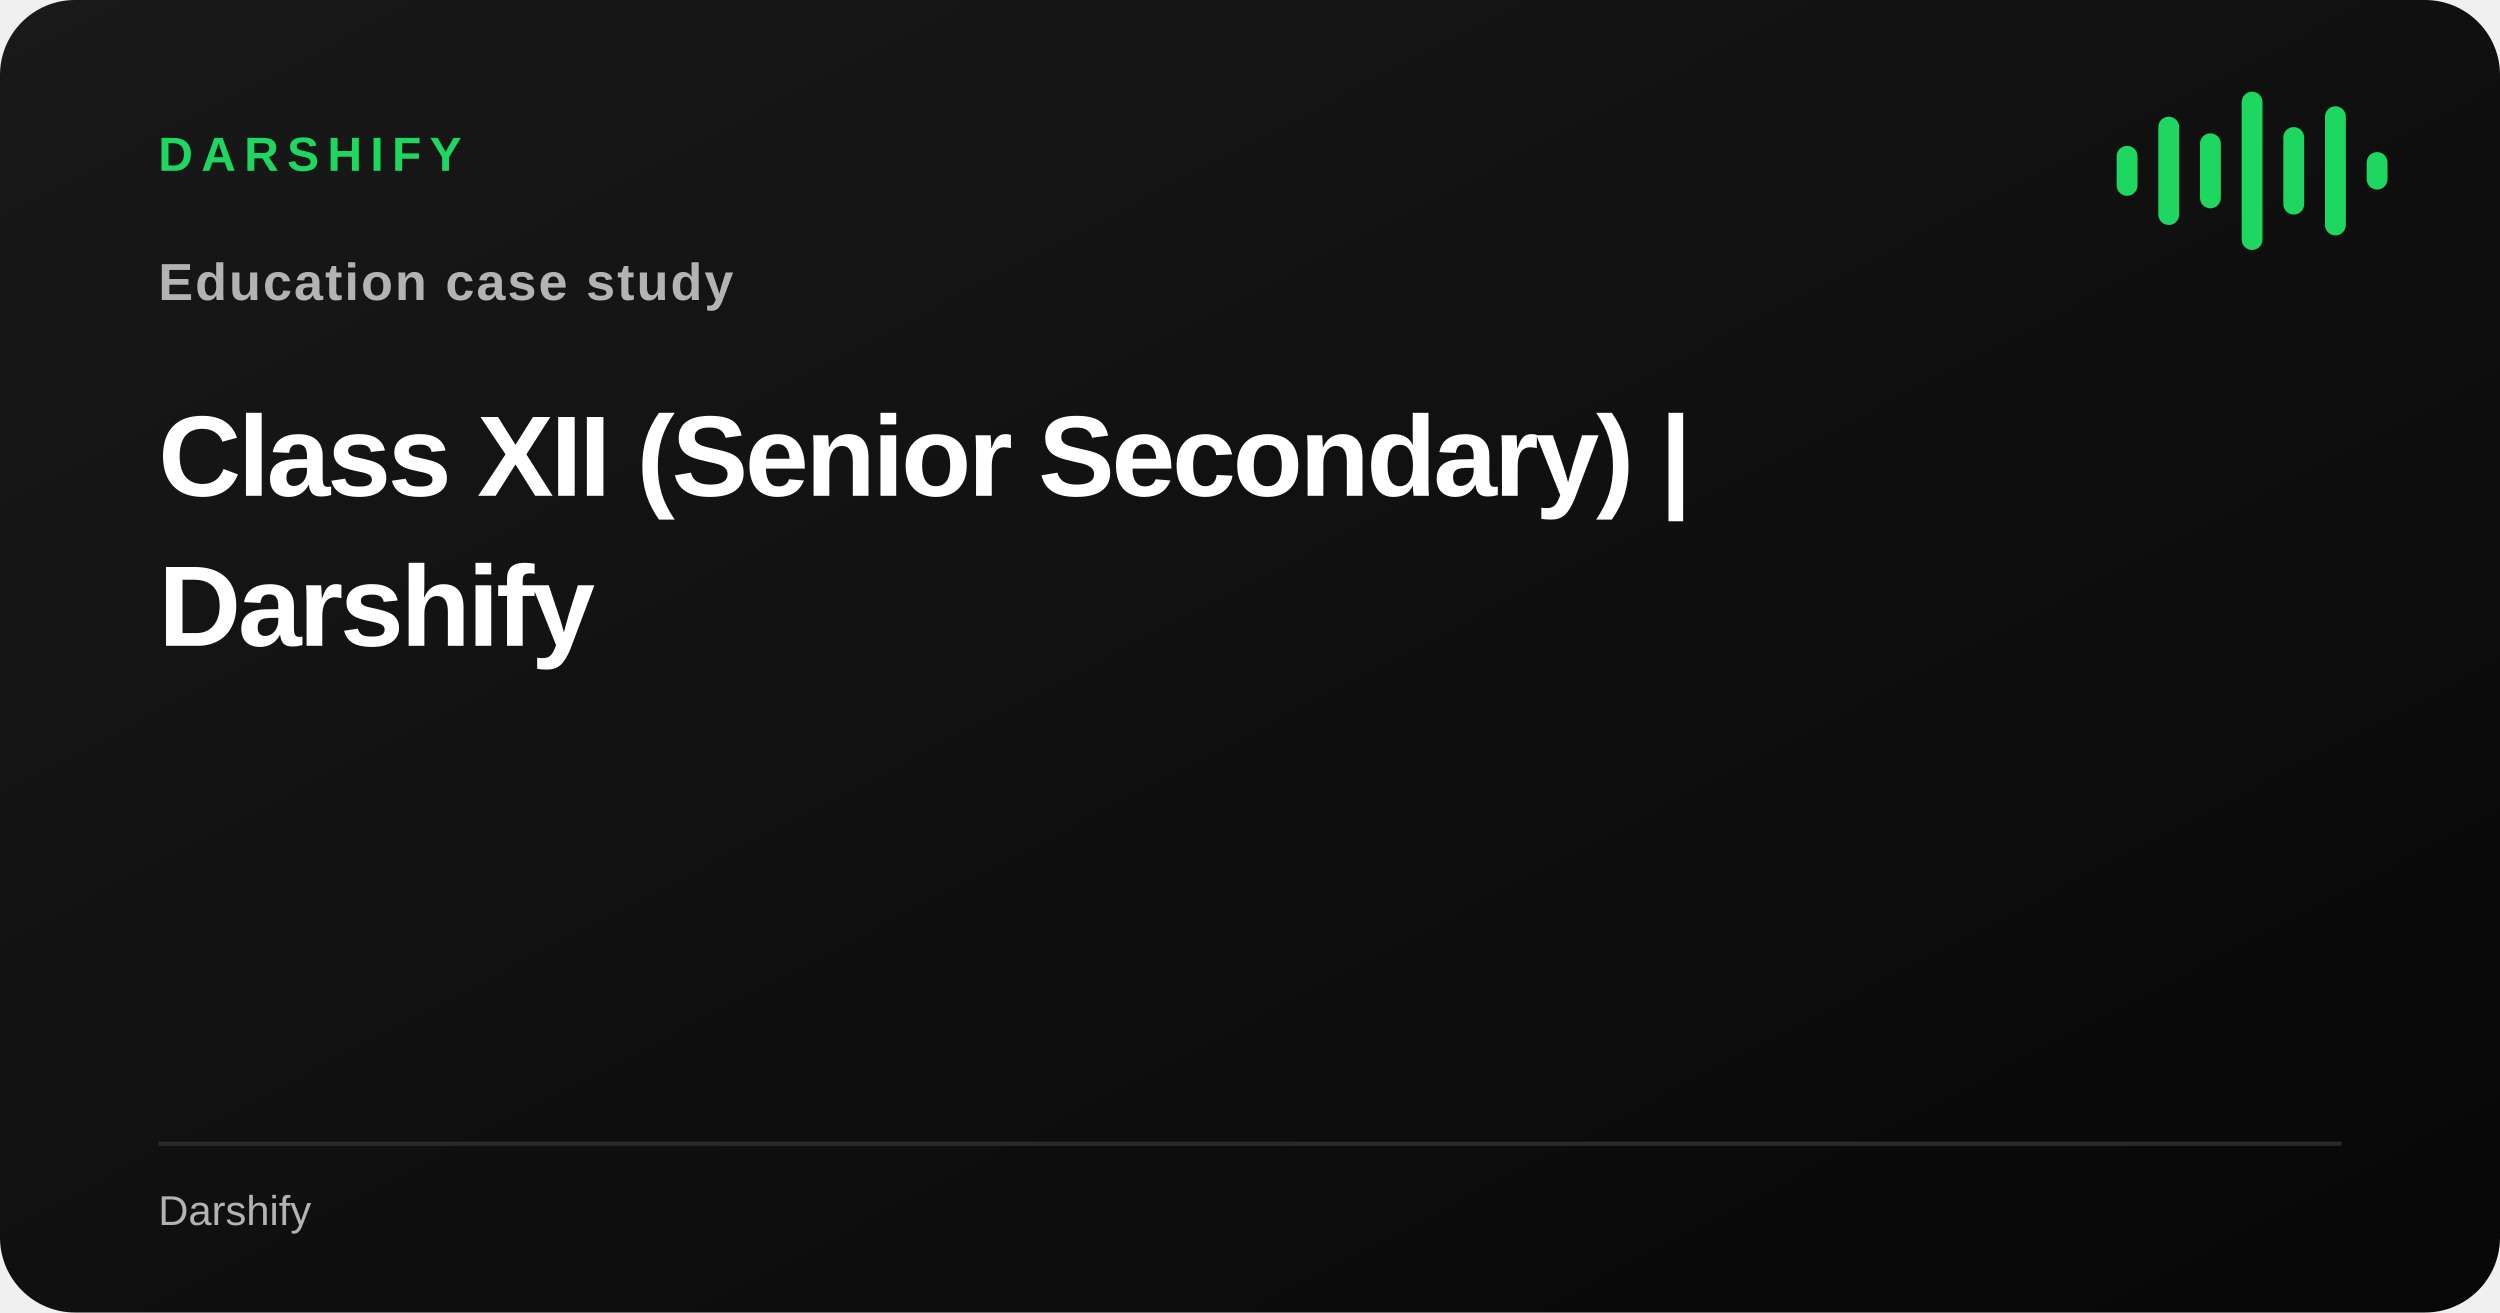
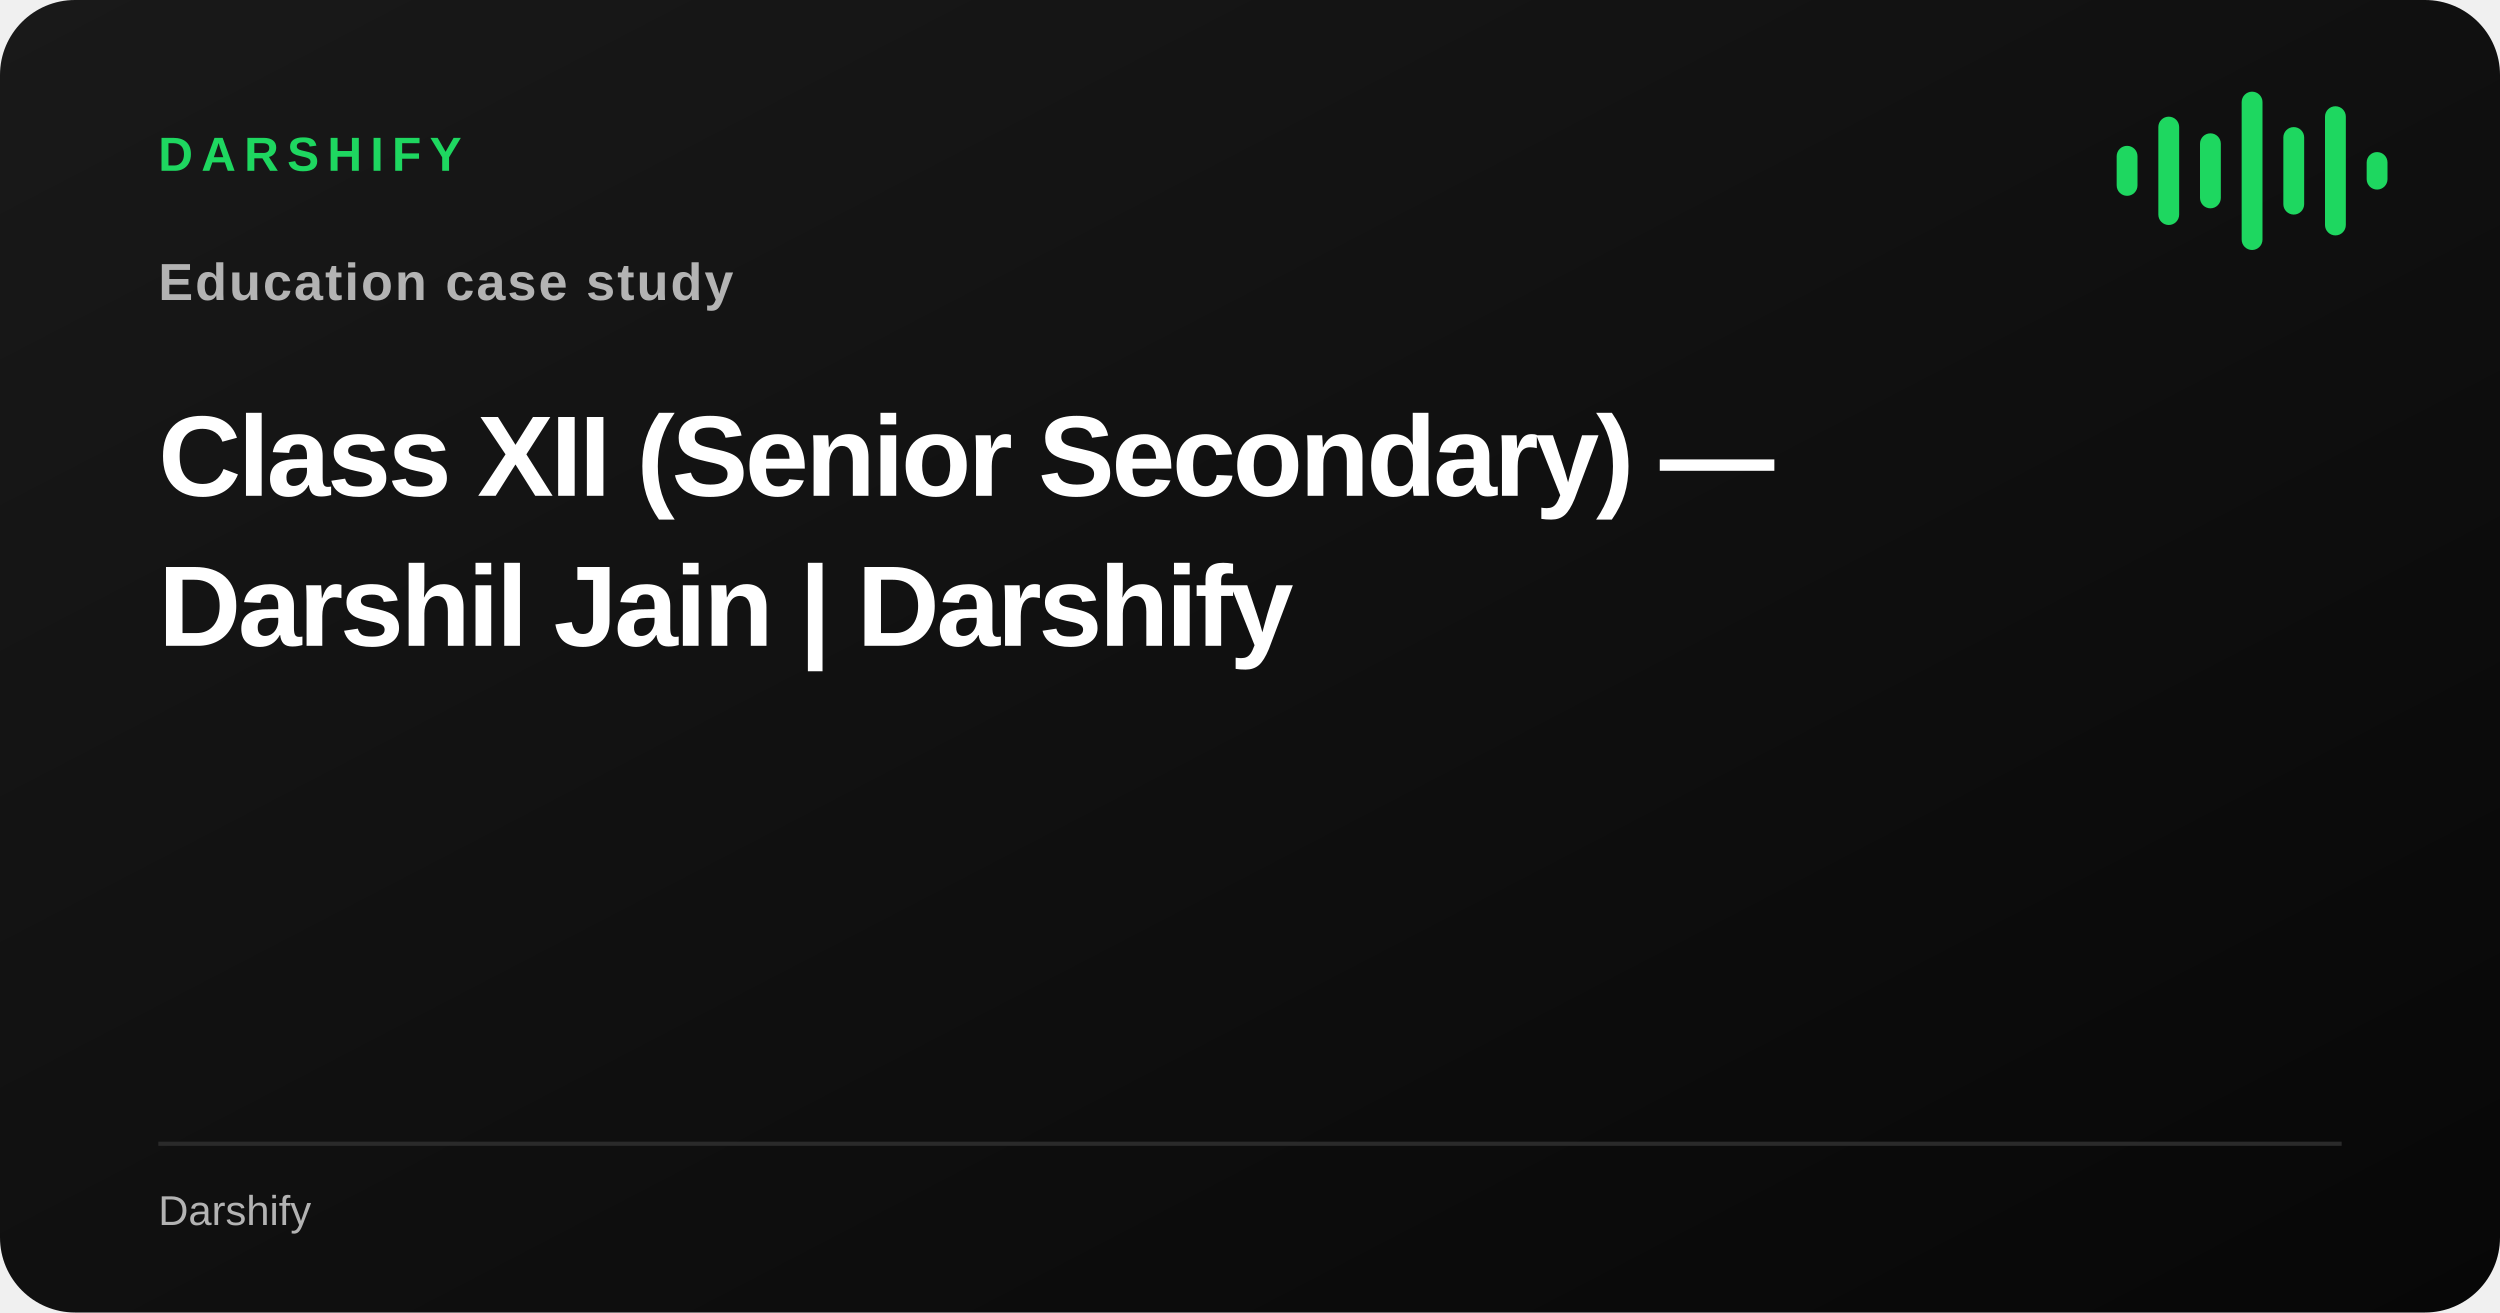
- <svg xmlns="http://www.w3.org/2000/svg" viewBox="0 0 1200 630" width="1200" height="630" role="img" aria-label="Class XII (Senior Secondary) | Darshify" data-route-id="case-study:e2">
+ <svg xmlns="http://www.w3.org/2000/svg" viewBox="0 0 1200 630" width="1200" height="630" role="img" aria-label="Class XII (Senior Secondary) — Darshil Jain | Darshify" data-route-id="case-study:e2">
  <defs>
    <linearGradient id="surface" x1="0" y1="0" x2="1" y2="1">
      <stop offset="0" stop-color="#191919" />
      <stop offset="1" stop-color="#070707" />
    </linearGradient>
    <radialGradient id="glow" cx="0" cy="0" r="1" gradientTransform="translate(1030 86) rotate(135) scale(420)">
      <stop stop-color="#1ed760" stop-opacity=".38" />
      <stop offset="1" stop-color="#1ed760" stop-opacity="0" />
    </radialGradient>
  </defs>
  <rect width="1200" height="630" rx="36" fill="url(#surface)" />
  <rect width="1200" height="630" rx="36" fill="url(#glow)" />
  <g data-motif="proof-wave" aria-label="Evidence signal">
    <rect x="1016" y="70" width="10" height="24" rx="5" fill="#1ed760" />
    <rect x="1036" y="56" width="10" height="52" rx="5" fill="#1ed760" />
    <rect x="1056" y="64" width="10" height="36" rx="5" fill="#1ed760" />
    <rect x="1076" y="44" width="10" height="76" rx="5" fill="#1ed760" />
    <rect x="1096" y="61" width="10" height="42" rx="5" fill="#1ed760" />
    <rect x="1116" y="51" width="10" height="62" rx="5" fill="#1ed760" />
    <rect x="1136" y="73" width="10" height="18" rx="5" fill="#1ed760" />
  </g>
  <text x="76" y="82" fill="#1ed760" font-family="Arial, Helvetica, sans-serif" font-size="23" font-weight="700" letter-spacing="4">DARSHIFY</text>
  <text x="76" y="144" fill="#b3b3b3" font-family="Arial, Helvetica, sans-serif" font-size="25" font-weight="600" letter-spacing="1">Education case study</text>
  <text fill="#ffffff" font-family="Arial, Helvetica, sans-serif" font-size="55" font-weight="800" letter-spacing="-1.5">
-     <tspan x="76" y="238">Class XII (Senior Secondary) |</tspan>
-     <tspan x="76" y="310">Darshify</tspan>
+     <tspan x="76" y="238">Class XII (Senior Secondary) —</tspan>
+     <tspan x="76" y="310">Darshil Jain | Darshify</tspan>
  </text>
  <rect x="76" y="548" width="1048" height="2" fill="#2a2a2a" />
  <text x="76" y="588" fill="#b3b3b3" font-family="Arial, Helvetica, sans-serif" font-size="20">Darshify</text>
</svg>
